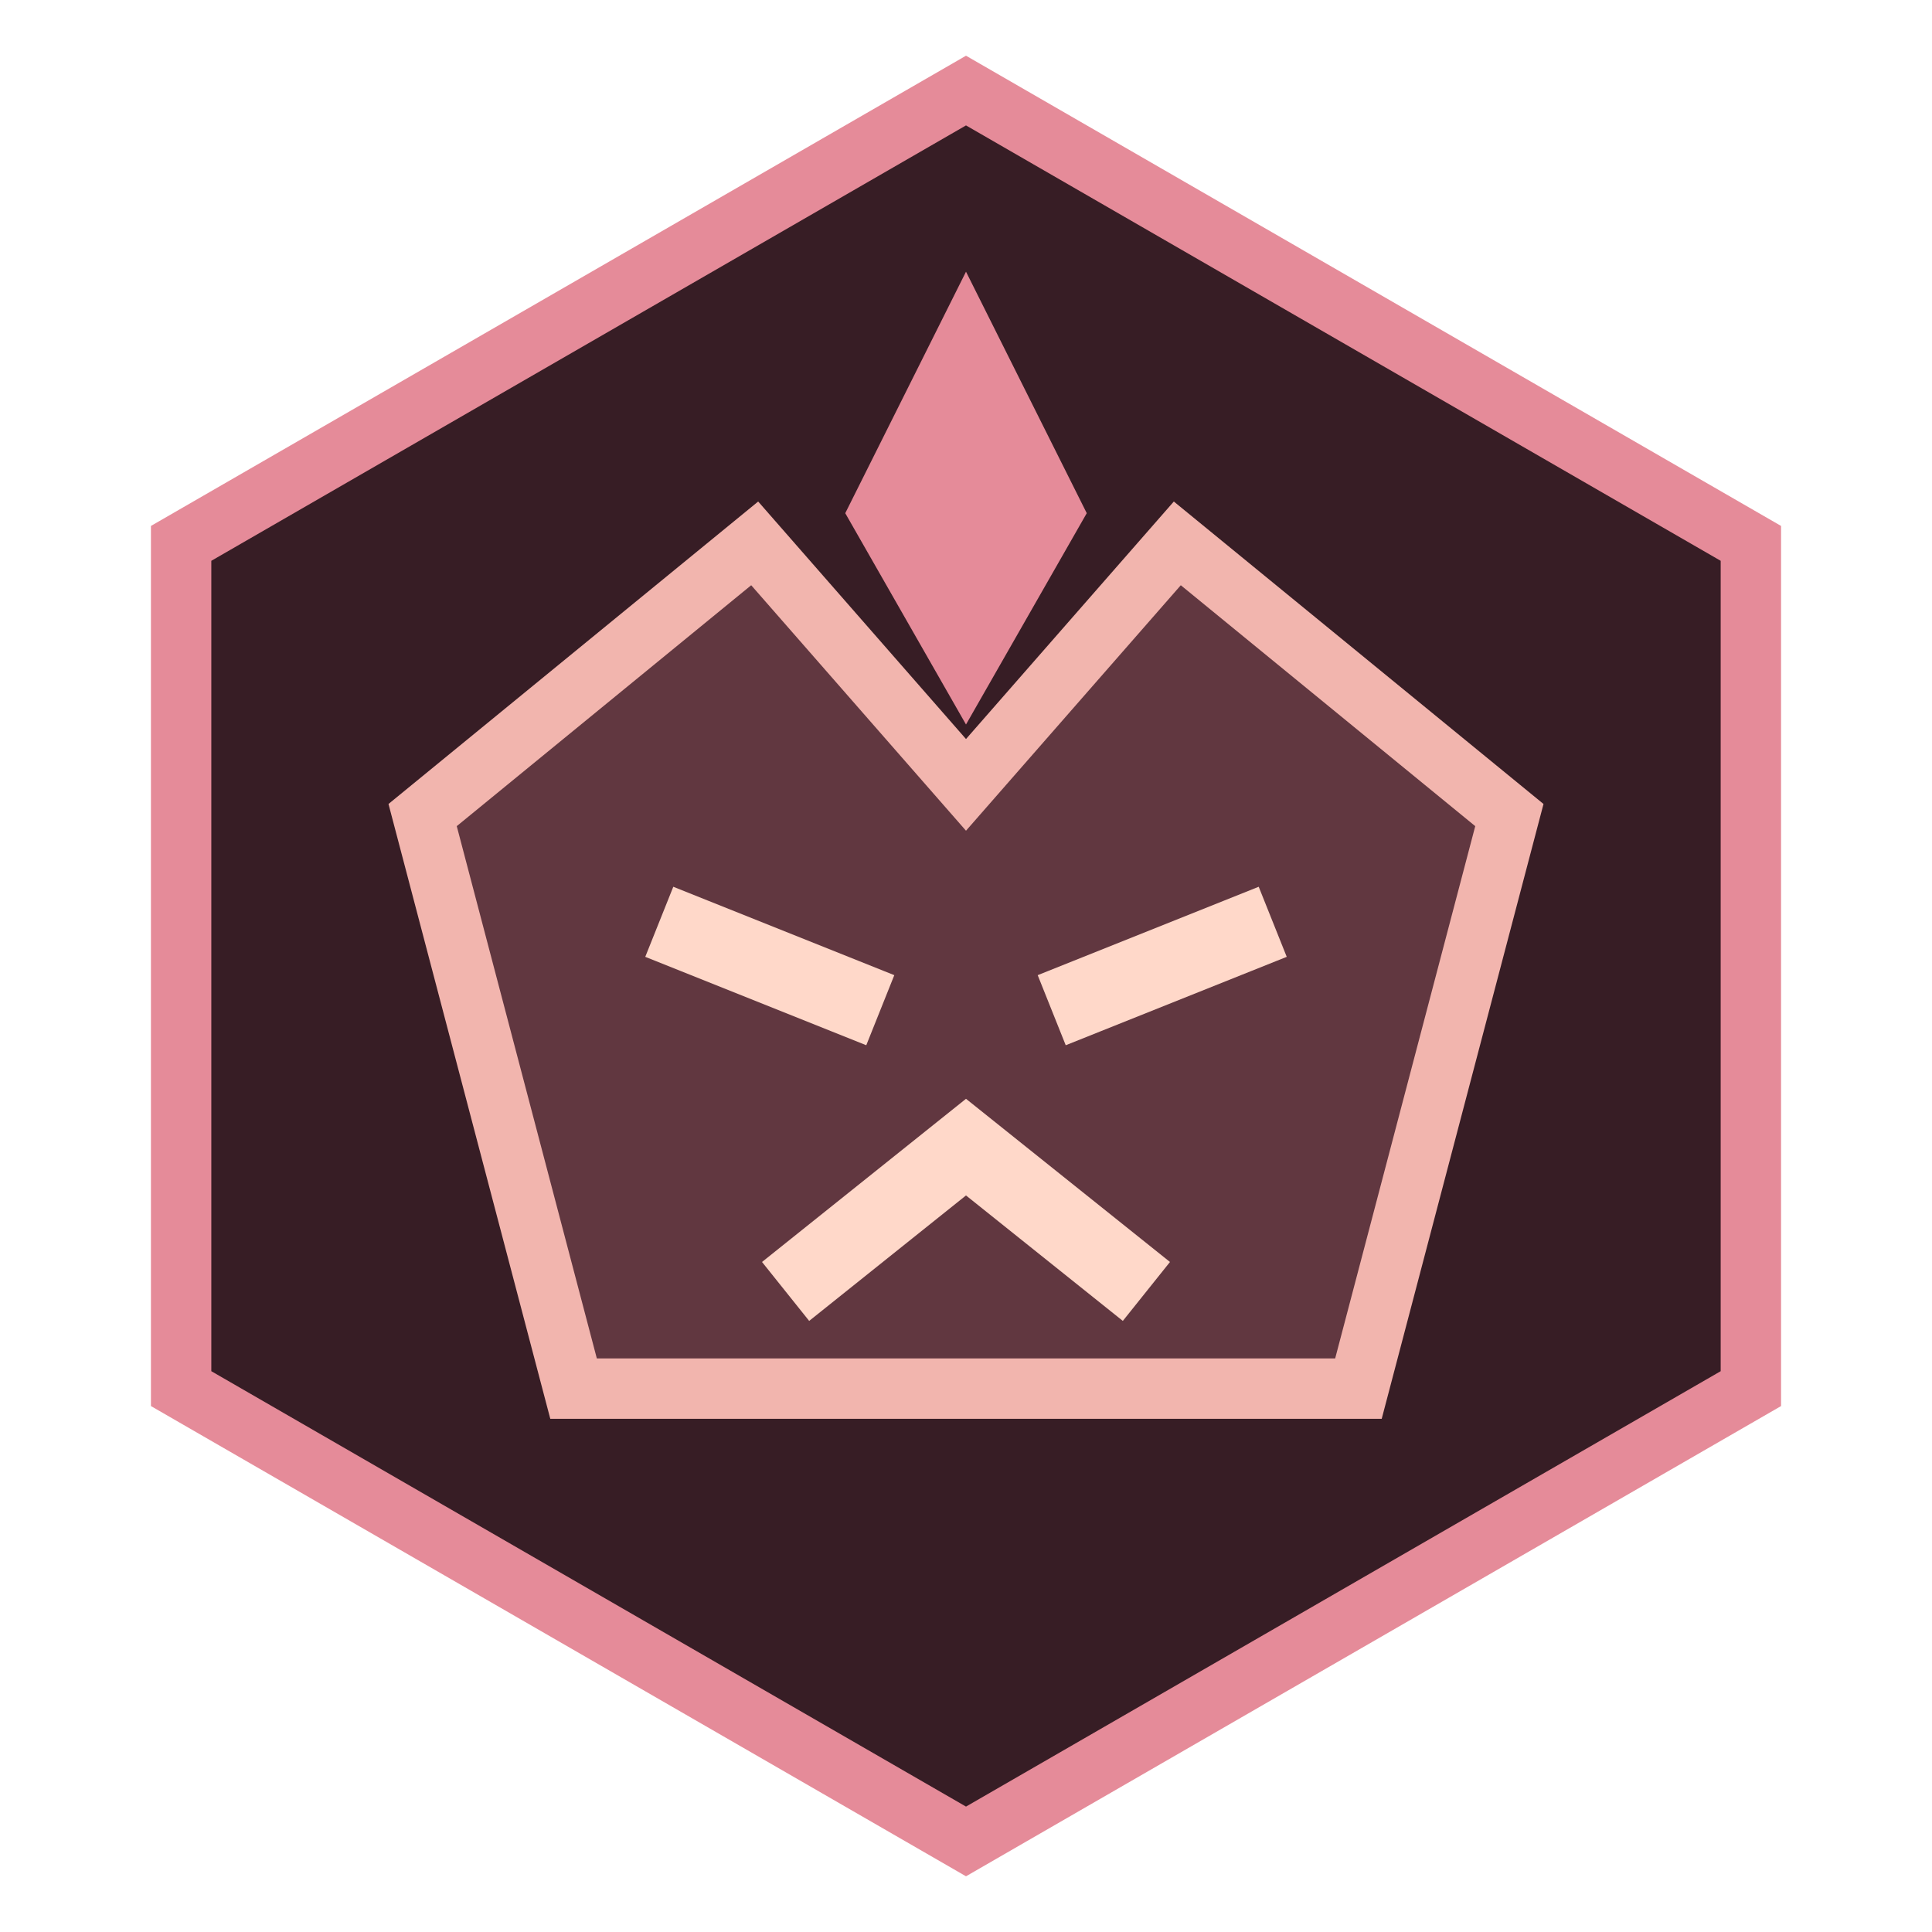
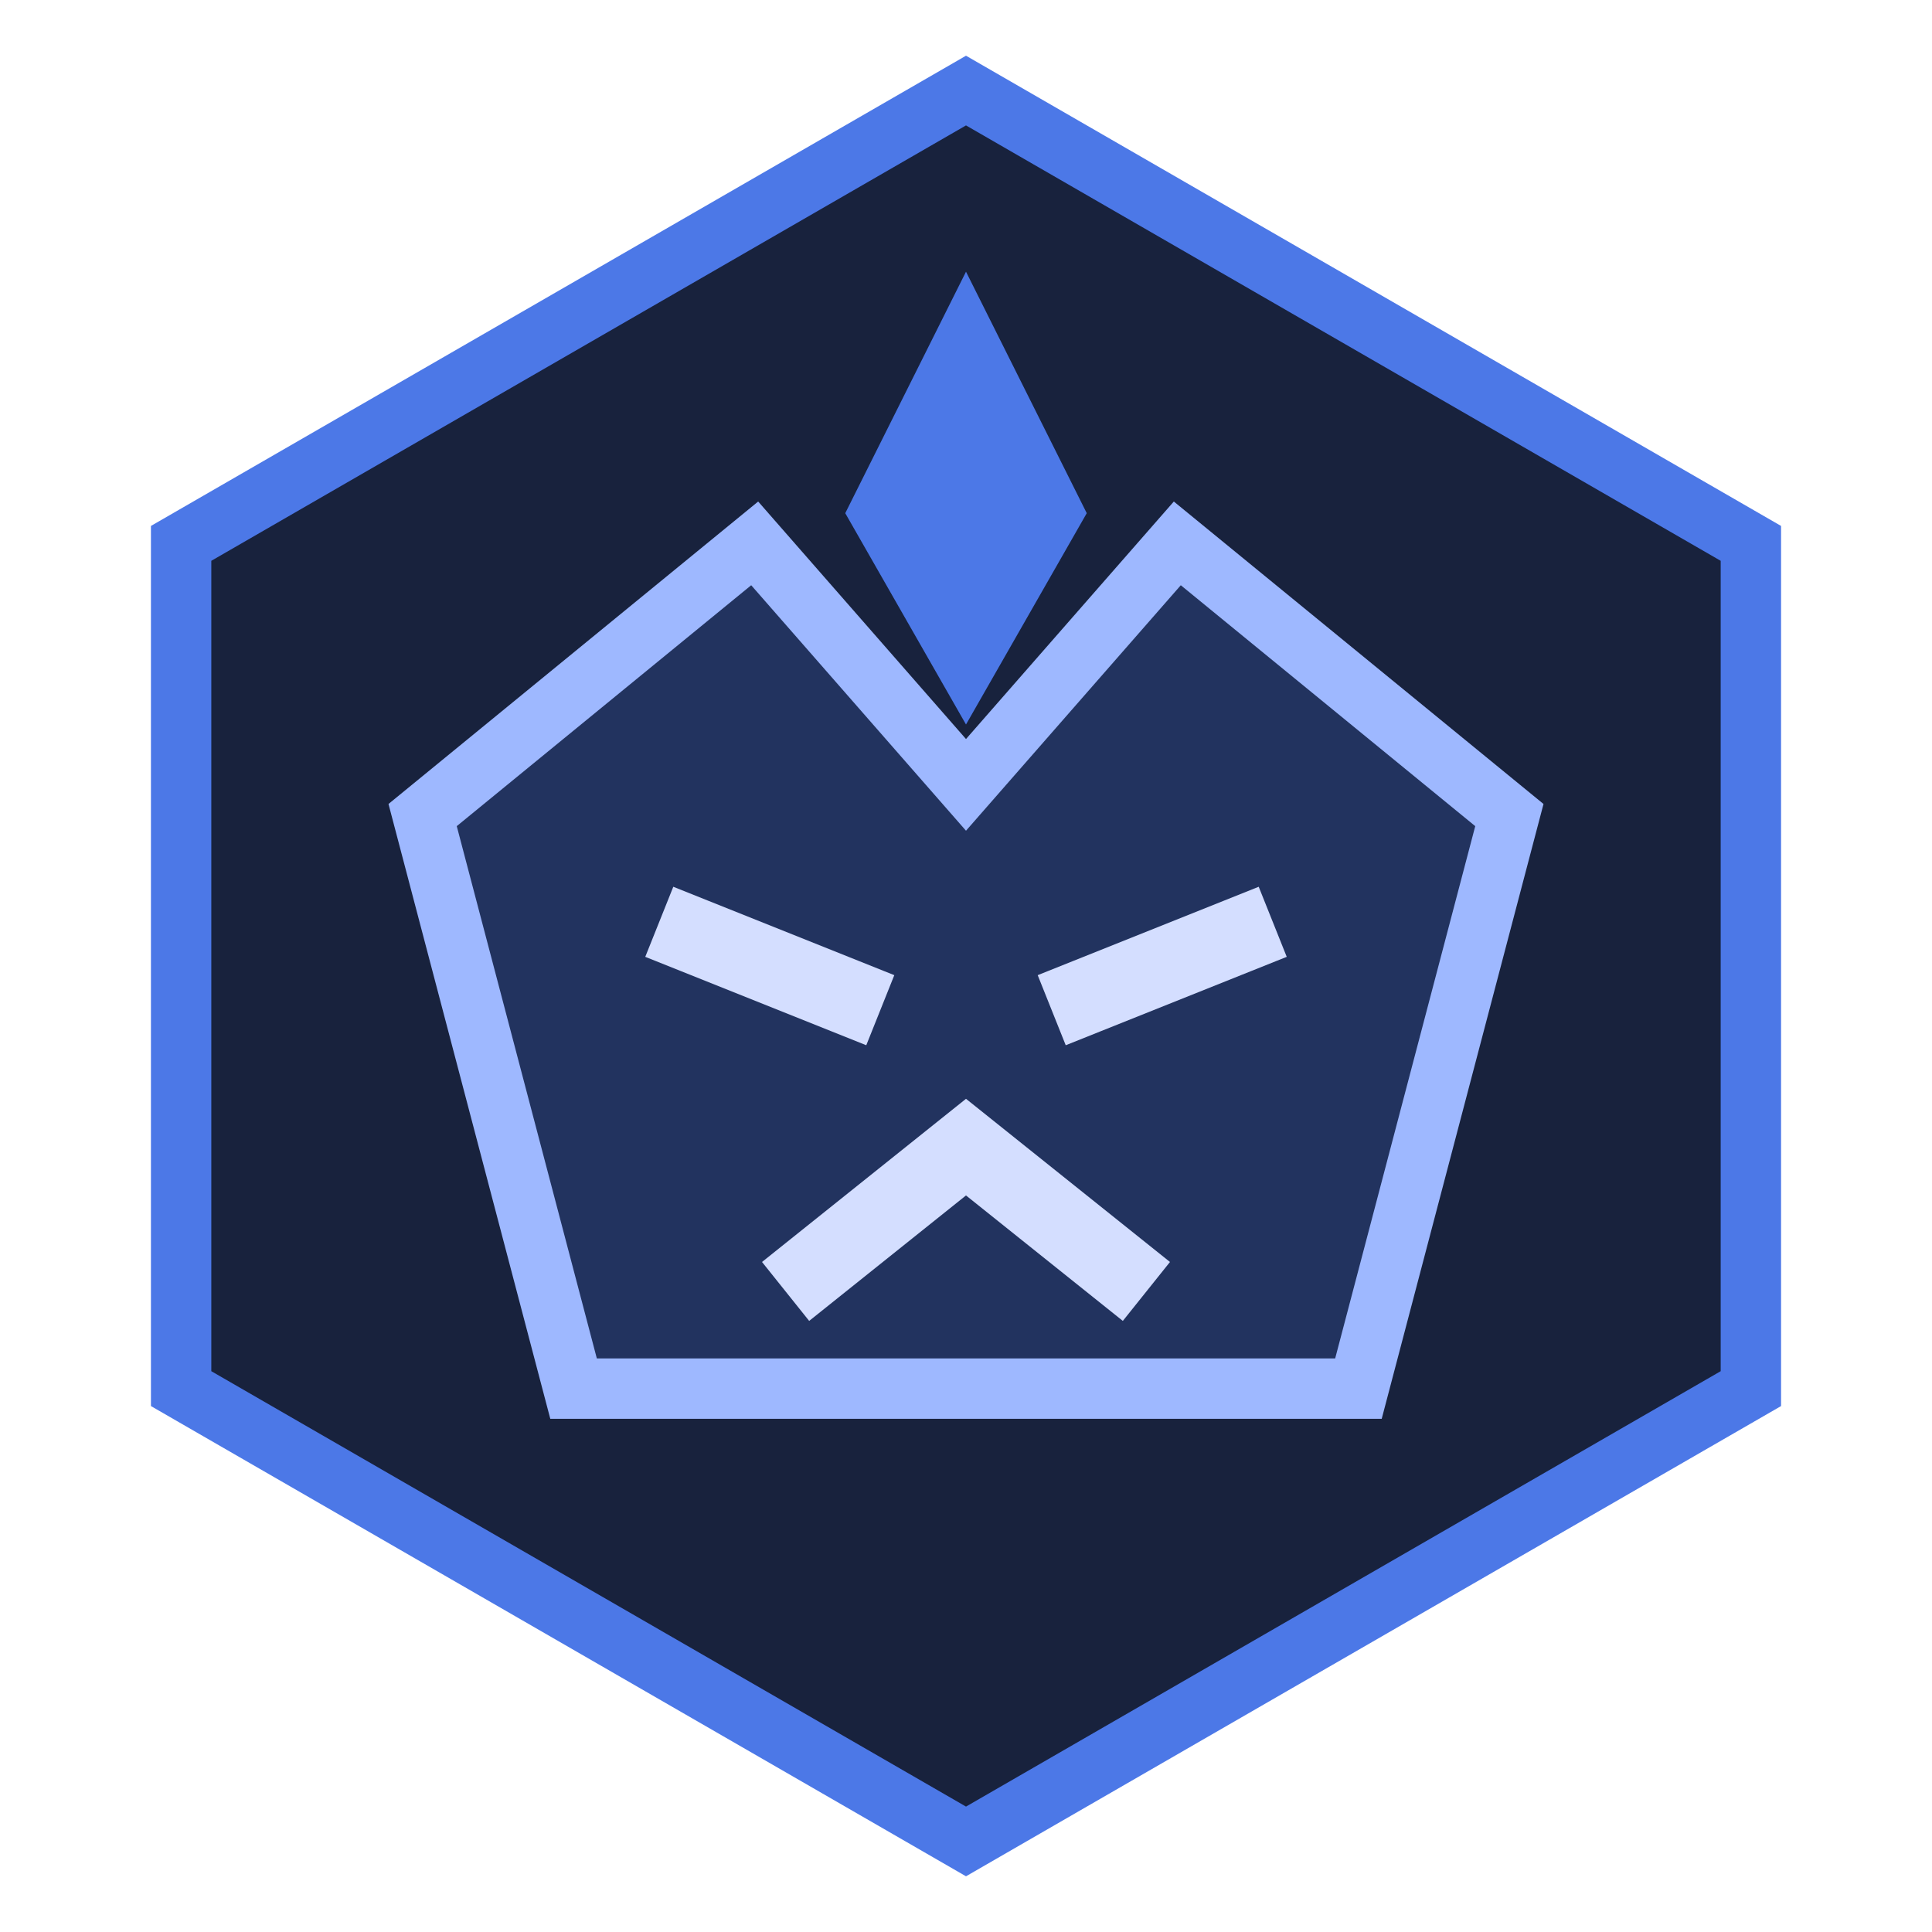
<svg xmlns="http://www.w3.org/2000/svg" width="64" height="64" viewBox="0 0 64 64">
-   <path d="M32 3 58 18v28L32 61 6 46V18z" fill="#371d25" stroke="#e58b99" stroke-width="2" />
-   <path d="M14 27 25 18l7 8 7-8 11 9-5 19H19z" fill="#e58b99" fill-opacity=".24" stroke="#f2b5ae" stroke-width="2" />
-   <path d="m23 31 5 2m13-2-5 2M27 42l5-4 5 4" fill="none" stroke="#ffd8c9" stroke-width="2.5" stroke-linecap="square" />
-   <path d="m32 9 4 8-4 7-4-7z" fill="#e58b99" />
+   <path d="M32 3 58 18v28L32 61 6 46V18z" fill="#18223d" stroke="#4c78e7" stroke-width="2" />
+   <path d="M14 27 25 18l7 8 7-8 11 9-5 19H19z" fill="#4c78e7" fill-opacity=".2" stroke="#9eb8ff" stroke-width="2" />
+   <path d="m23 31 5 2m13-2-5 2M27 42l5-4 5 4" fill="none" stroke="#d4deff" stroke-width="2.5" stroke-linecap="square" />
+   <path d="m32 9 4 8-4 7-4-7z" fill="#4c78e7" />
</svg>
